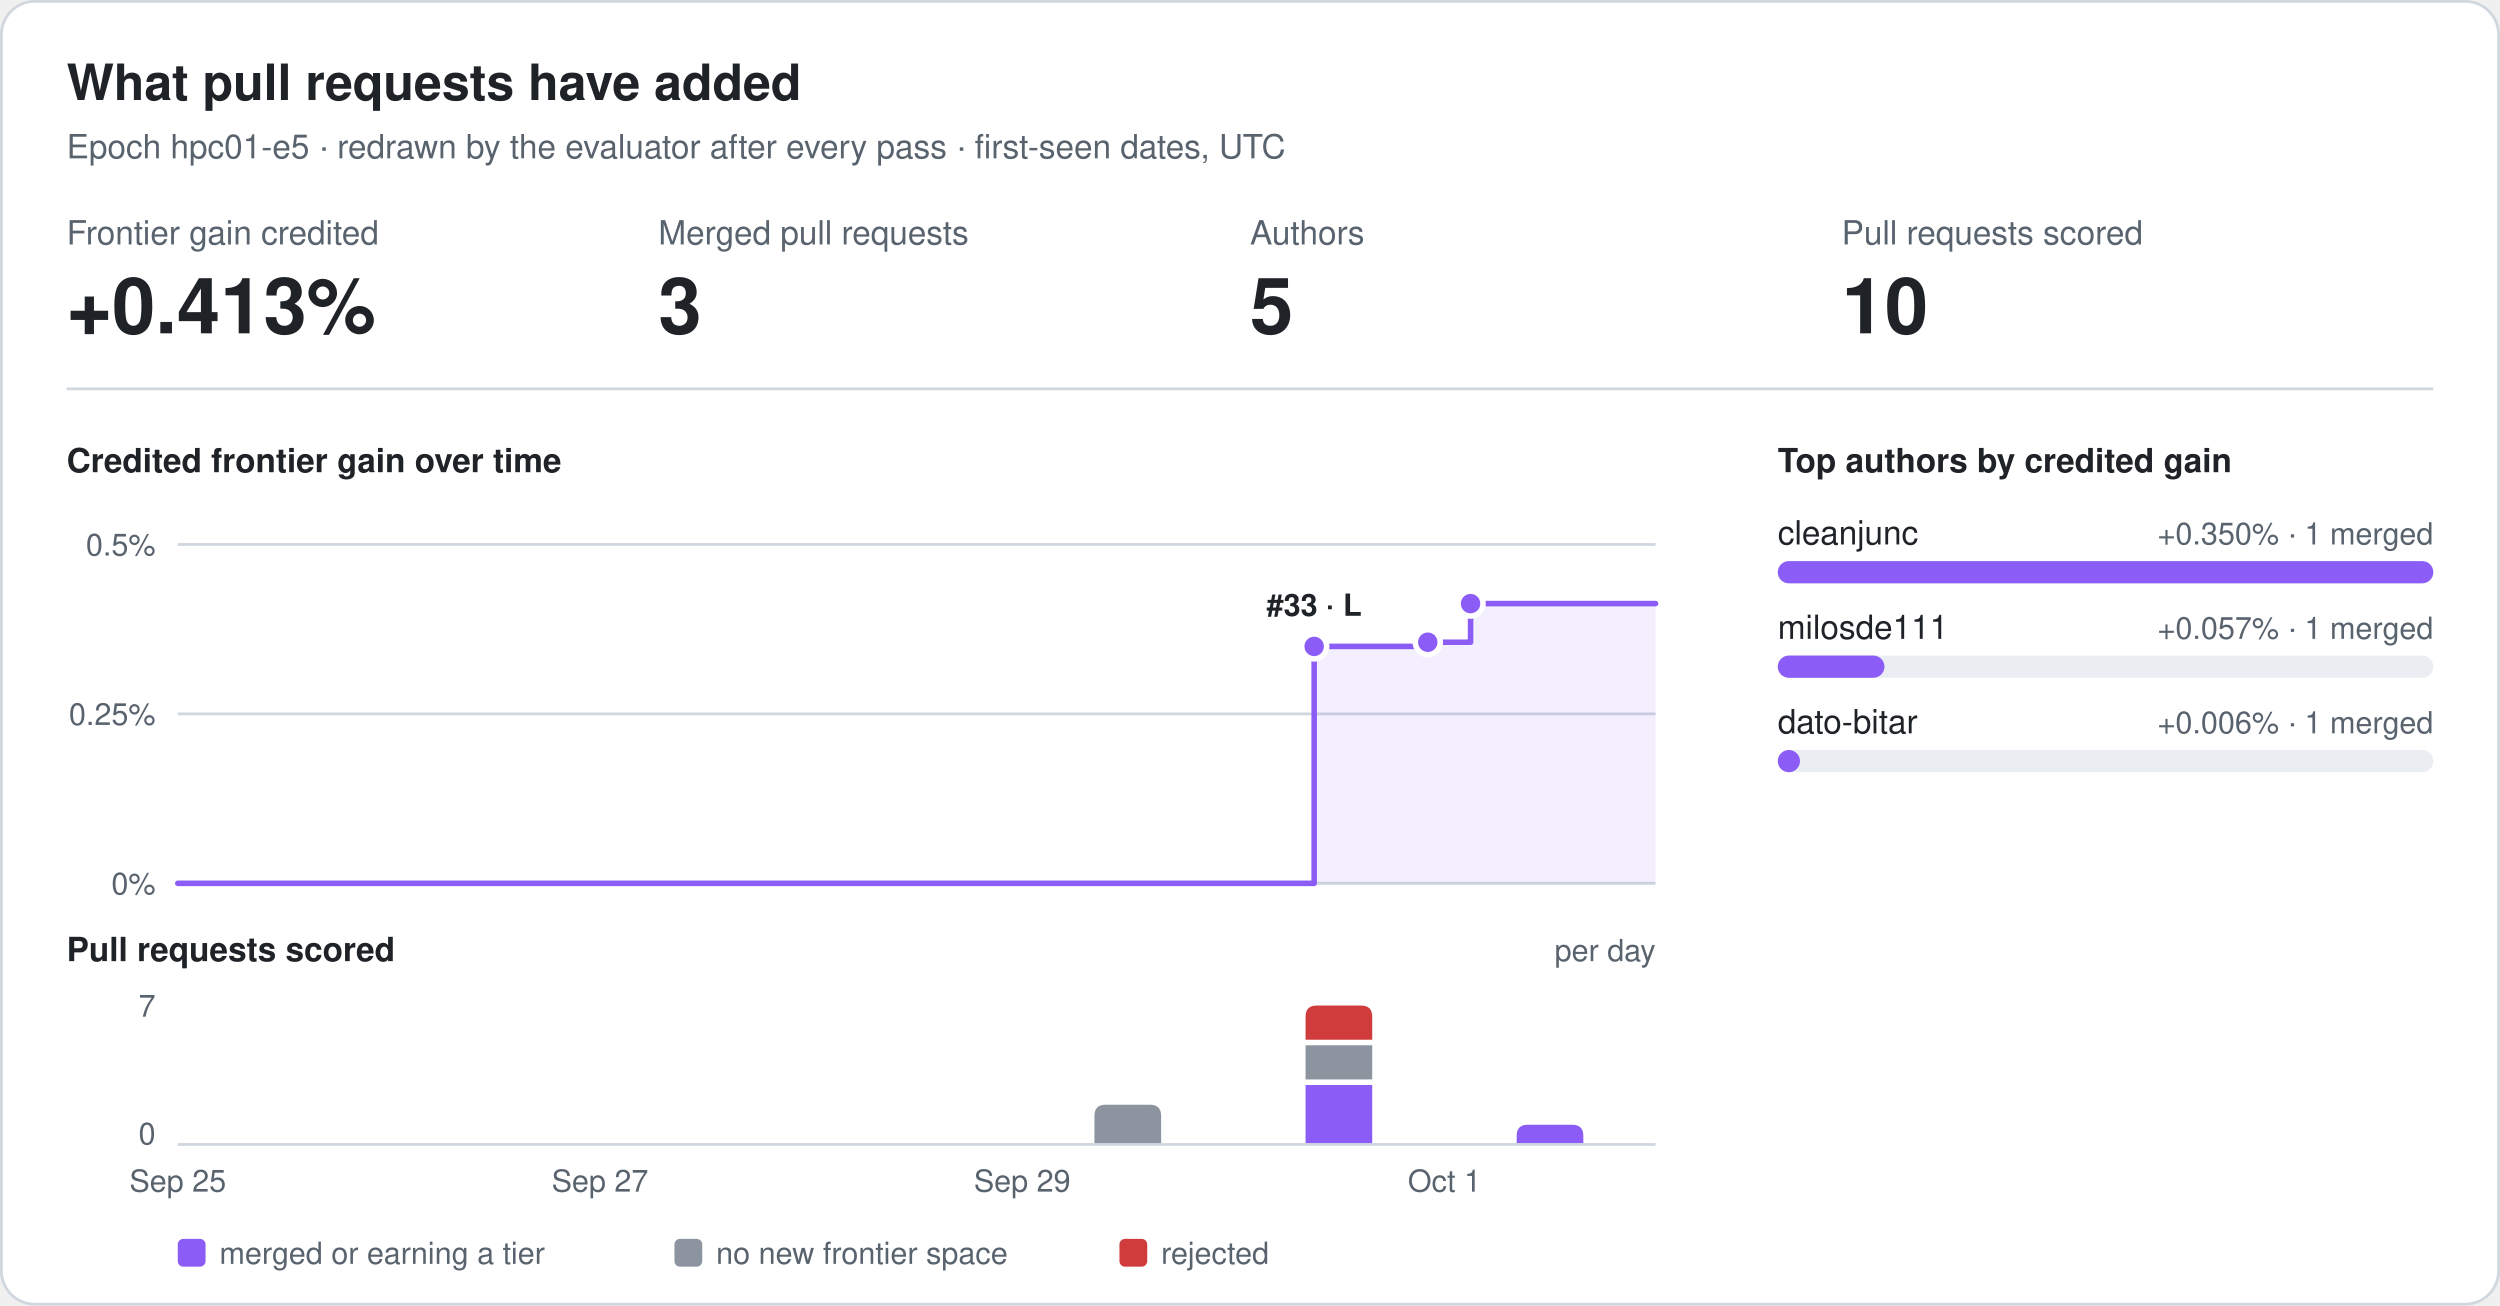
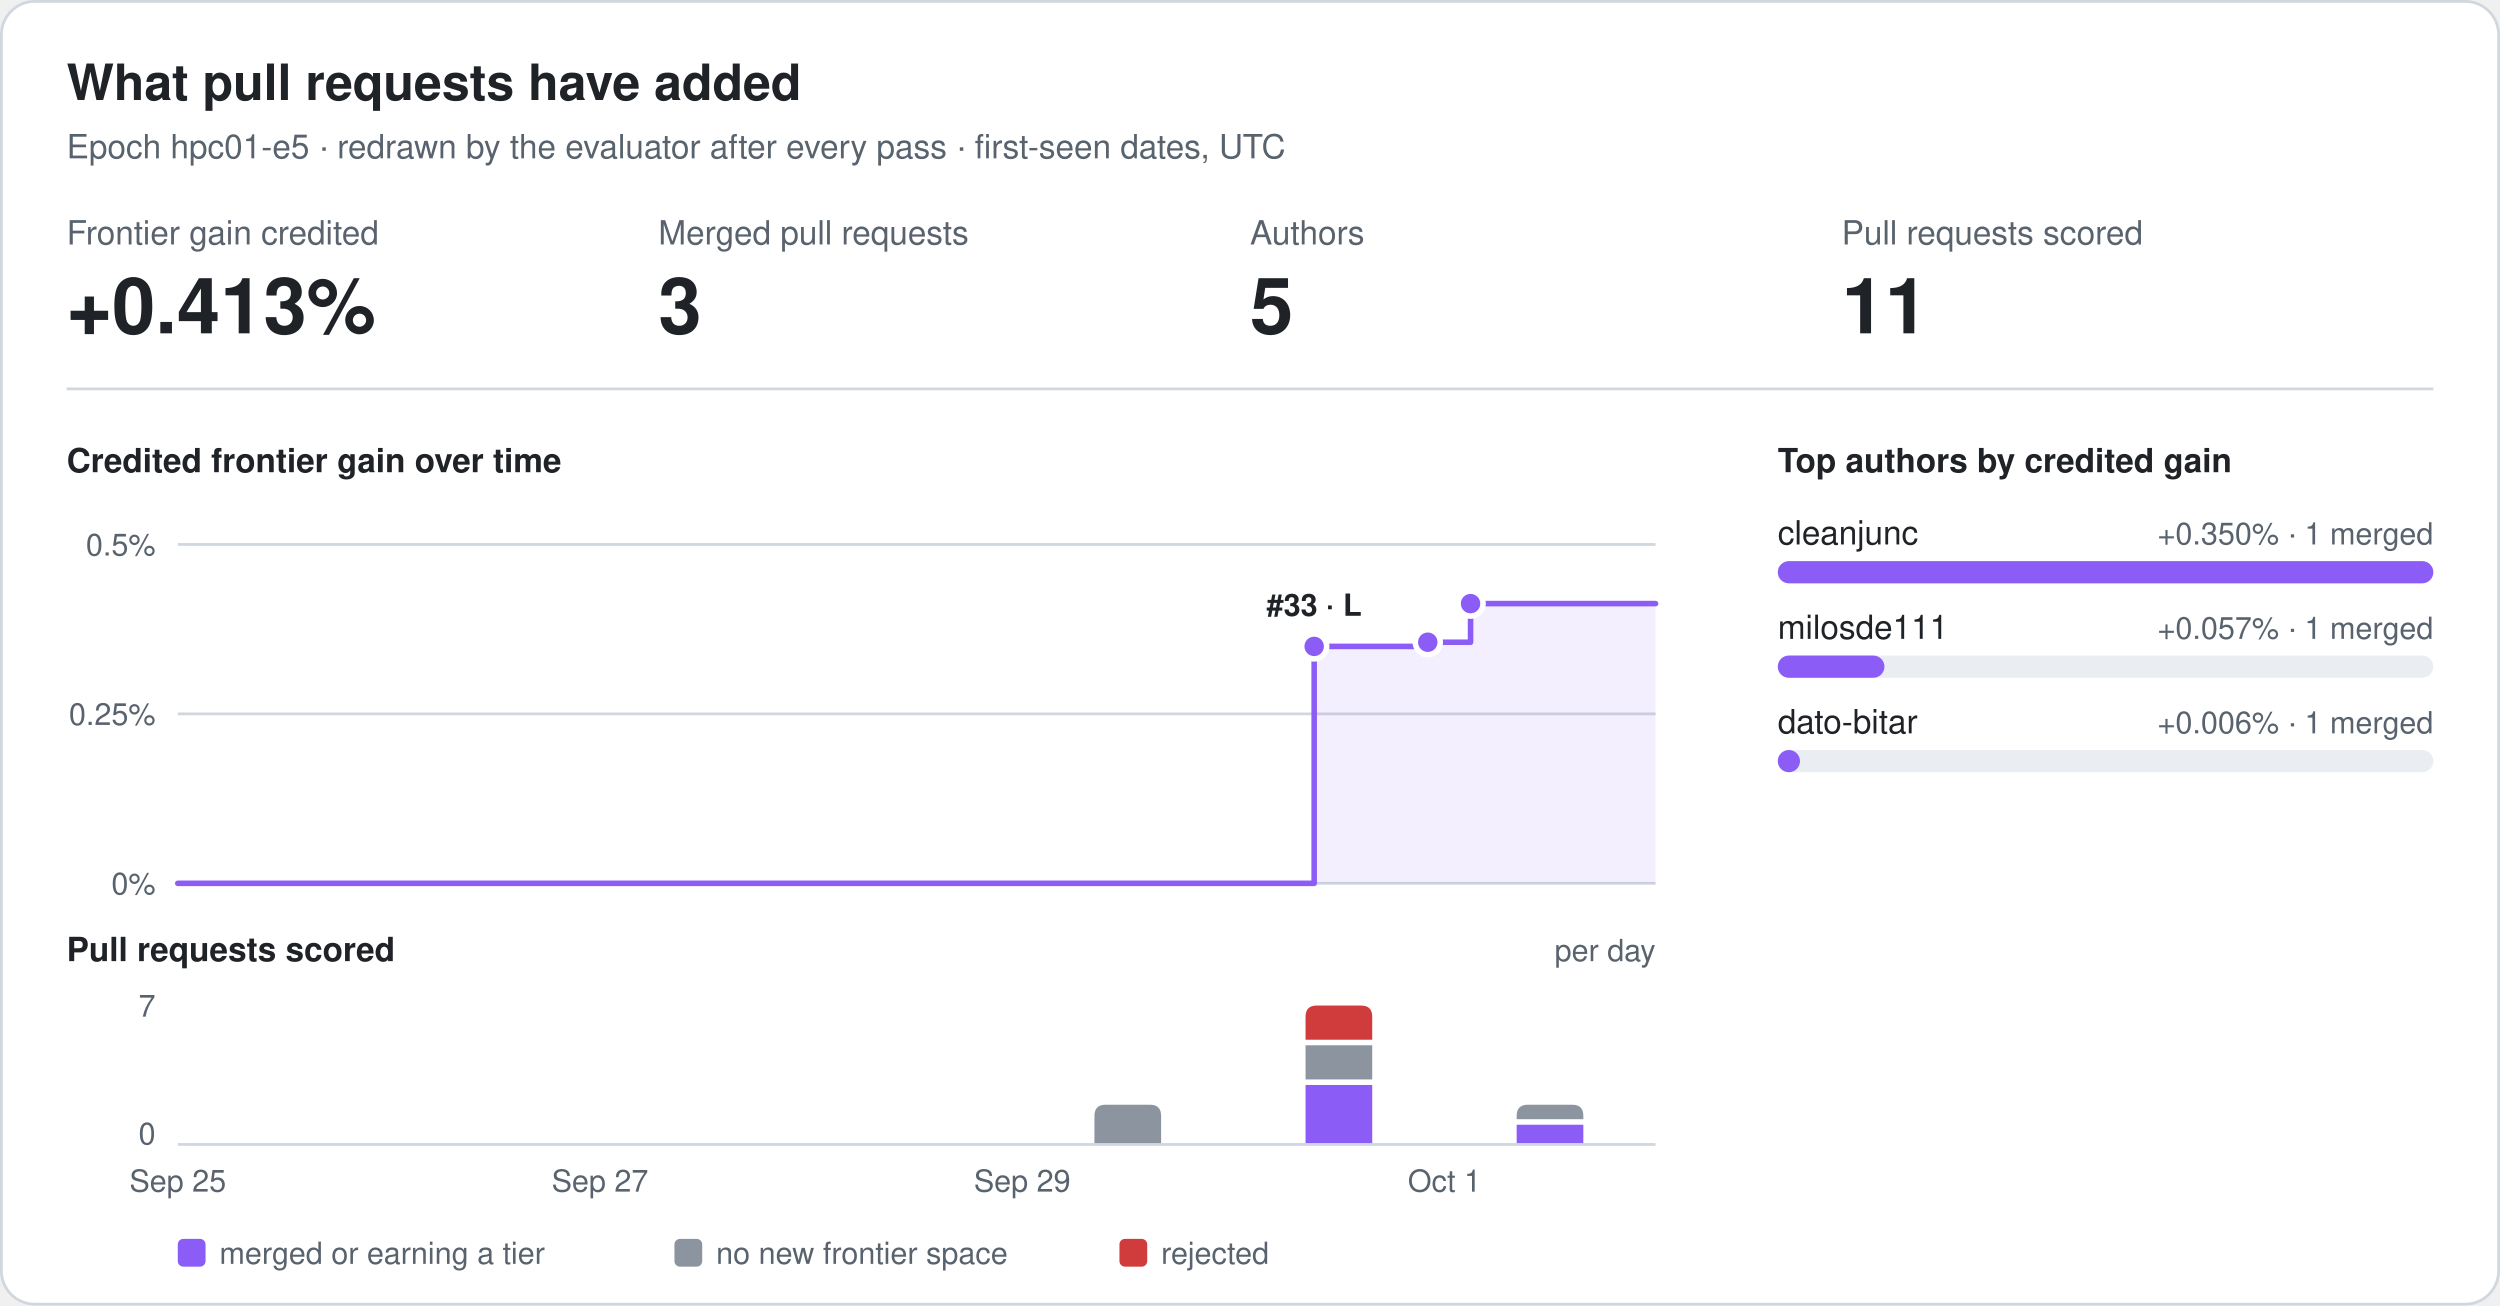
- <svg xmlns="http://www.w3.org/2000/svg" width="900" height="470" viewBox="0 0 900 470" font-family="-apple-system,BlinkMacSystemFont,'Segoe UI',Helvetica,Arial,sans-serif" role="img" aria-label="Frontier gain credited to merged pull requests: +0.413% from 3 merges, 10 pull requests scored">
+ <svg xmlns="http://www.w3.org/2000/svg" width="900" height="470" viewBox="0 0 900 470" font-family="-apple-system,BlinkMacSystemFont,'Segoe UI',Helvetica,Arial,sans-serif" role="img" aria-label="Frontier gain credited to merged pull requests: +0.413% from 3 merges, 11 pull requests scored">
  <style>
.bg{fill:#ffffff;stroke:#d0d7de}.t{fill:#1f2328}.m{fill:#59636e}.rule{stroke:#d0d7de}.ring{stroke:#ffffff}
.acc{fill:#8b5cf6}.accl{stroke:#8b5cf6}.wash{fill:#8b5cf6;fill-opacity:.1}.gry{fill:#8c959f}.rej{fill:#d03b3b}.track{fill:#eaeef2}.tk{stroke:#1f2328}
@media (prefers-color-scheme: dark){
.bg{fill:#0d1117;stroke:#30363d}.t{fill:#e6edf3}.m{fill:#9198a1}.rule{stroke:#30363d}.ring{stroke:#0d1117}
.acc{fill:#9a75f8}.accl{stroke:#9a75f8}.wash{fill:#9a75f8;fill-opacity:.14}.gry{fill:#9198a1}.rej{fill:#e5534b}.track{fill:#21262d}.tk{stroke:#e6edf3}}
</style>
  <rect class="bg" x="0.5" y="0.5" width="899" height="469" rx="12" />
  <text x="24.0" y="36.0" class="t" font-size="18" font-weight="600" text-anchor="start">What pull requests have added</text>
  <text x="24.0" y="57.0" class="m" font-size="12" font-weight="400" text-anchor="start">Epoch hpc01-e5 · redrawn by the evaluator after every pass · first-seen dates, UTC</text>
  <text x="24.0" y="88.0" class="m" font-size="12" font-weight="400" text-anchor="start">Frontier gain credited</text>
  <text x="24.0" y="120.0" class="t" font-size="28" font-weight="600" text-anchor="start">+0.413%</text>
  <text x="237.0" y="88.0" class="m" font-size="12" font-weight="400" text-anchor="start">Merged pull requests</text>
  <text x="237.0" y="120.0" class="t" font-size="28" font-weight="600" text-anchor="start">3</text>
  <text x="450.0" y="88.0" class="m" font-size="12" font-weight="400" text-anchor="start">Authors</text>
  <text x="450.0" y="120.0" class="t" font-size="28" font-weight="600" text-anchor="start">5</text>
  <text x="663.0" y="88.0" class="m" font-size="12" font-weight="400" text-anchor="start">Pull requests scored</text>
-   <text x="663.0" y="120.0" class="t" font-size="28" font-weight="600" text-anchor="start">10</text>
+   <text x="663.0" y="120.0" class="t" font-size="28" font-weight="600" text-anchor="start">11</text>
  <line class="rule" x1="24" x2="876" y1="140" y2="140" stroke-width="1" />
  <text x="24.0" y="170.0" class="t" font-size="12" font-weight="600" text-anchor="start">Credited frontier gain over time</text>
  <text x="24.0" y="346.0" class="t" font-size="12" font-weight="600" text-anchor="start">Pull requests scored</text>
  <line class="rule" x1="64" x2="596" y1="318.0" y2="318.0" stroke-width="1" />
  <text x="56.0" y="322.0" class="m" font-size="11" font-weight="400" text-anchor="end">0%</text>
  <line class="rule" x1="64" x2="596" y1="257.0" y2="257.0" stroke-width="1" />
  <text x="56.0" y="261.0" class="m" font-size="11" font-weight="400" text-anchor="end">0.25%</text>
  <line class="rule" x1="64" x2="596" y1="196.0" y2="196.0" stroke-width="1" />
  <text x="56.0" y="200.0" class="m" font-size="11" font-weight="400" text-anchor="end">0.5%</text>
  <polygon class="wash" points="64.0,318.0 473.1,318.0 473.1,232.7 514.0,232.7 514.0,231.2 529.4,231.2 529.4,217.3 596.0,217.3 596.0,318.0" />
  <polyline class="accl" points="64.0,318.0 473.1,318.0 473.1,232.7 514.0,232.7 514.0,231.2 529.4,231.2 529.4,217.3 596.0,217.3" fill="none" stroke-width="2" stroke-linejoin="round" stroke-linecap="round" />
  <circle class="acc ring" cx="473.1" cy="232.7" r="4.5" stroke-width="2" />
  <circle class="acc ring" cx="514.0" cy="231.2" r="4.5" stroke-width="2" />
  <circle class="acc ring" cx="529.4" cy="217.3" r="4.5" stroke-width="2" />
  <text x="473.1" y="221.7" class="t" font-size="11" font-weight="600" text-anchor="middle">#33 · L</text>
  <path class="gry" d="M394.0,412.0V401.7Q394.0,397.7 398.0,397.7H414.0Q418.0,397.7 418.0,401.7V412.0Z" />
  <rect class="acc" x="470.0" y="390.6" width="24.0" height="21.4" />
  <rect class="gry" x="470.0" y="376.3" width="24.0" height="12.3" />
  <path class="rej" d="M470.0,374.3V366.0Q470.0,362.0 474.0,362.0H490.0Q494.0,362.0 494.0,366.0V374.3Z" />
-   <path class="acc" d="M546.0,412.0V408.9Q546.0,404.9 550.0,404.9H566.0Q570.0,404.9 570.0,408.9V412.0Z" />
+   <rect class="acc" x="546.0" y="404.9" width="24.0" height="7.1" />
+   <path class="gry" d="M546.0,402.9V401.7Q546.0,397.7 550.0,397.7H566.0Q570.0,397.7 570.0,401.7V402.9Z" />
  <line class="rule" x1="64" x2="596" y1="412" y2="412" stroke-width="1" />
  <text x="56.0" y="366.0" class="m" font-size="11" font-weight="400" text-anchor="end">7</text>
  <text x="56.0" y="412.0" class="m" font-size="11" font-weight="400" text-anchor="end">0</text>
  <text x="596.0" y="346.0" class="m" font-size="11" font-weight="400" text-anchor="end">per day</text>
  <text x="64.0" y="429.0" class="m" font-size="11" font-weight="400" text-anchor="middle">Sep 25</text>
  <text x="216.0" y="429.0" class="m" font-size="11" font-weight="400" text-anchor="middle">Sep 27</text>
  <text x="368.0" y="429.0" class="m" font-size="11" font-weight="400" text-anchor="middle">Sep 29</text>
  <text x="520.0" y="429.0" class="m" font-size="11" font-weight="400" text-anchor="middle">Oct 1</text>
  <rect class="acc" x="64" y="446" width="10" height="10" rx="2" />
  <text x="79.0" y="455.0" class="m" font-size="11" font-weight="400" text-anchor="start">merged or earning a tier</text>
  <rect class="gry" x="242.8" y="446" width="10" height="10" rx="2" />
  <text x="257.8" y="455.0" class="m" font-size="11" font-weight="400" text-anchor="start">no new frontier space</text>
  <rect class="rej" x="403.0" y="446" width="10" height="10" rx="2" />
  <text x="418.0" y="455.0" class="m" font-size="11" font-weight="400" text-anchor="start">rejected</text>
  <text x="640.0" y="170.0" class="t" font-size="12" font-weight="600" text-anchor="start">Top authors by credited gain</text>
  <text x="640.0" y="196.0" class="t" font-size="12" font-weight="400" text-anchor="start">cleanjunc</text>
  <text x="876.0" y="196.0" class="m" font-size="11" font-weight="400" text-anchor="end">+0.350% · 1 merged</text>
  <rect class="track" x="640" y="202" width="236" height="8" rx="4" />
  <rect class="acc" x="640" y="202" width="236.0" height="8" rx="4" />
  <text x="640.0" y="230.0" class="t" font-size="12" font-weight="400" text-anchor="start">milosde111</text>
  <text x="876.0" y="230.0" class="m" font-size="11" font-weight="400" text-anchor="end">+0.057% · 1 merged</text>
  <rect class="track" x="640" y="236" width="236" height="8" rx="4" />
  <rect class="acc" x="640" y="236" width="38.4" height="8" rx="4" />
  <text x="640.0" y="264.0" class="t" font-size="12" font-weight="400" text-anchor="start">dato-bitar</text>
  <text x="876.0" y="264.0" class="m" font-size="11" font-weight="400" text-anchor="end">+0.006% · 1 merged</text>
  <rect class="track" x="640" y="270" width="236" height="8" rx="4" />
  <rect class="acc" x="640" y="270" width="8.0" height="8" rx="4" />
</svg>
